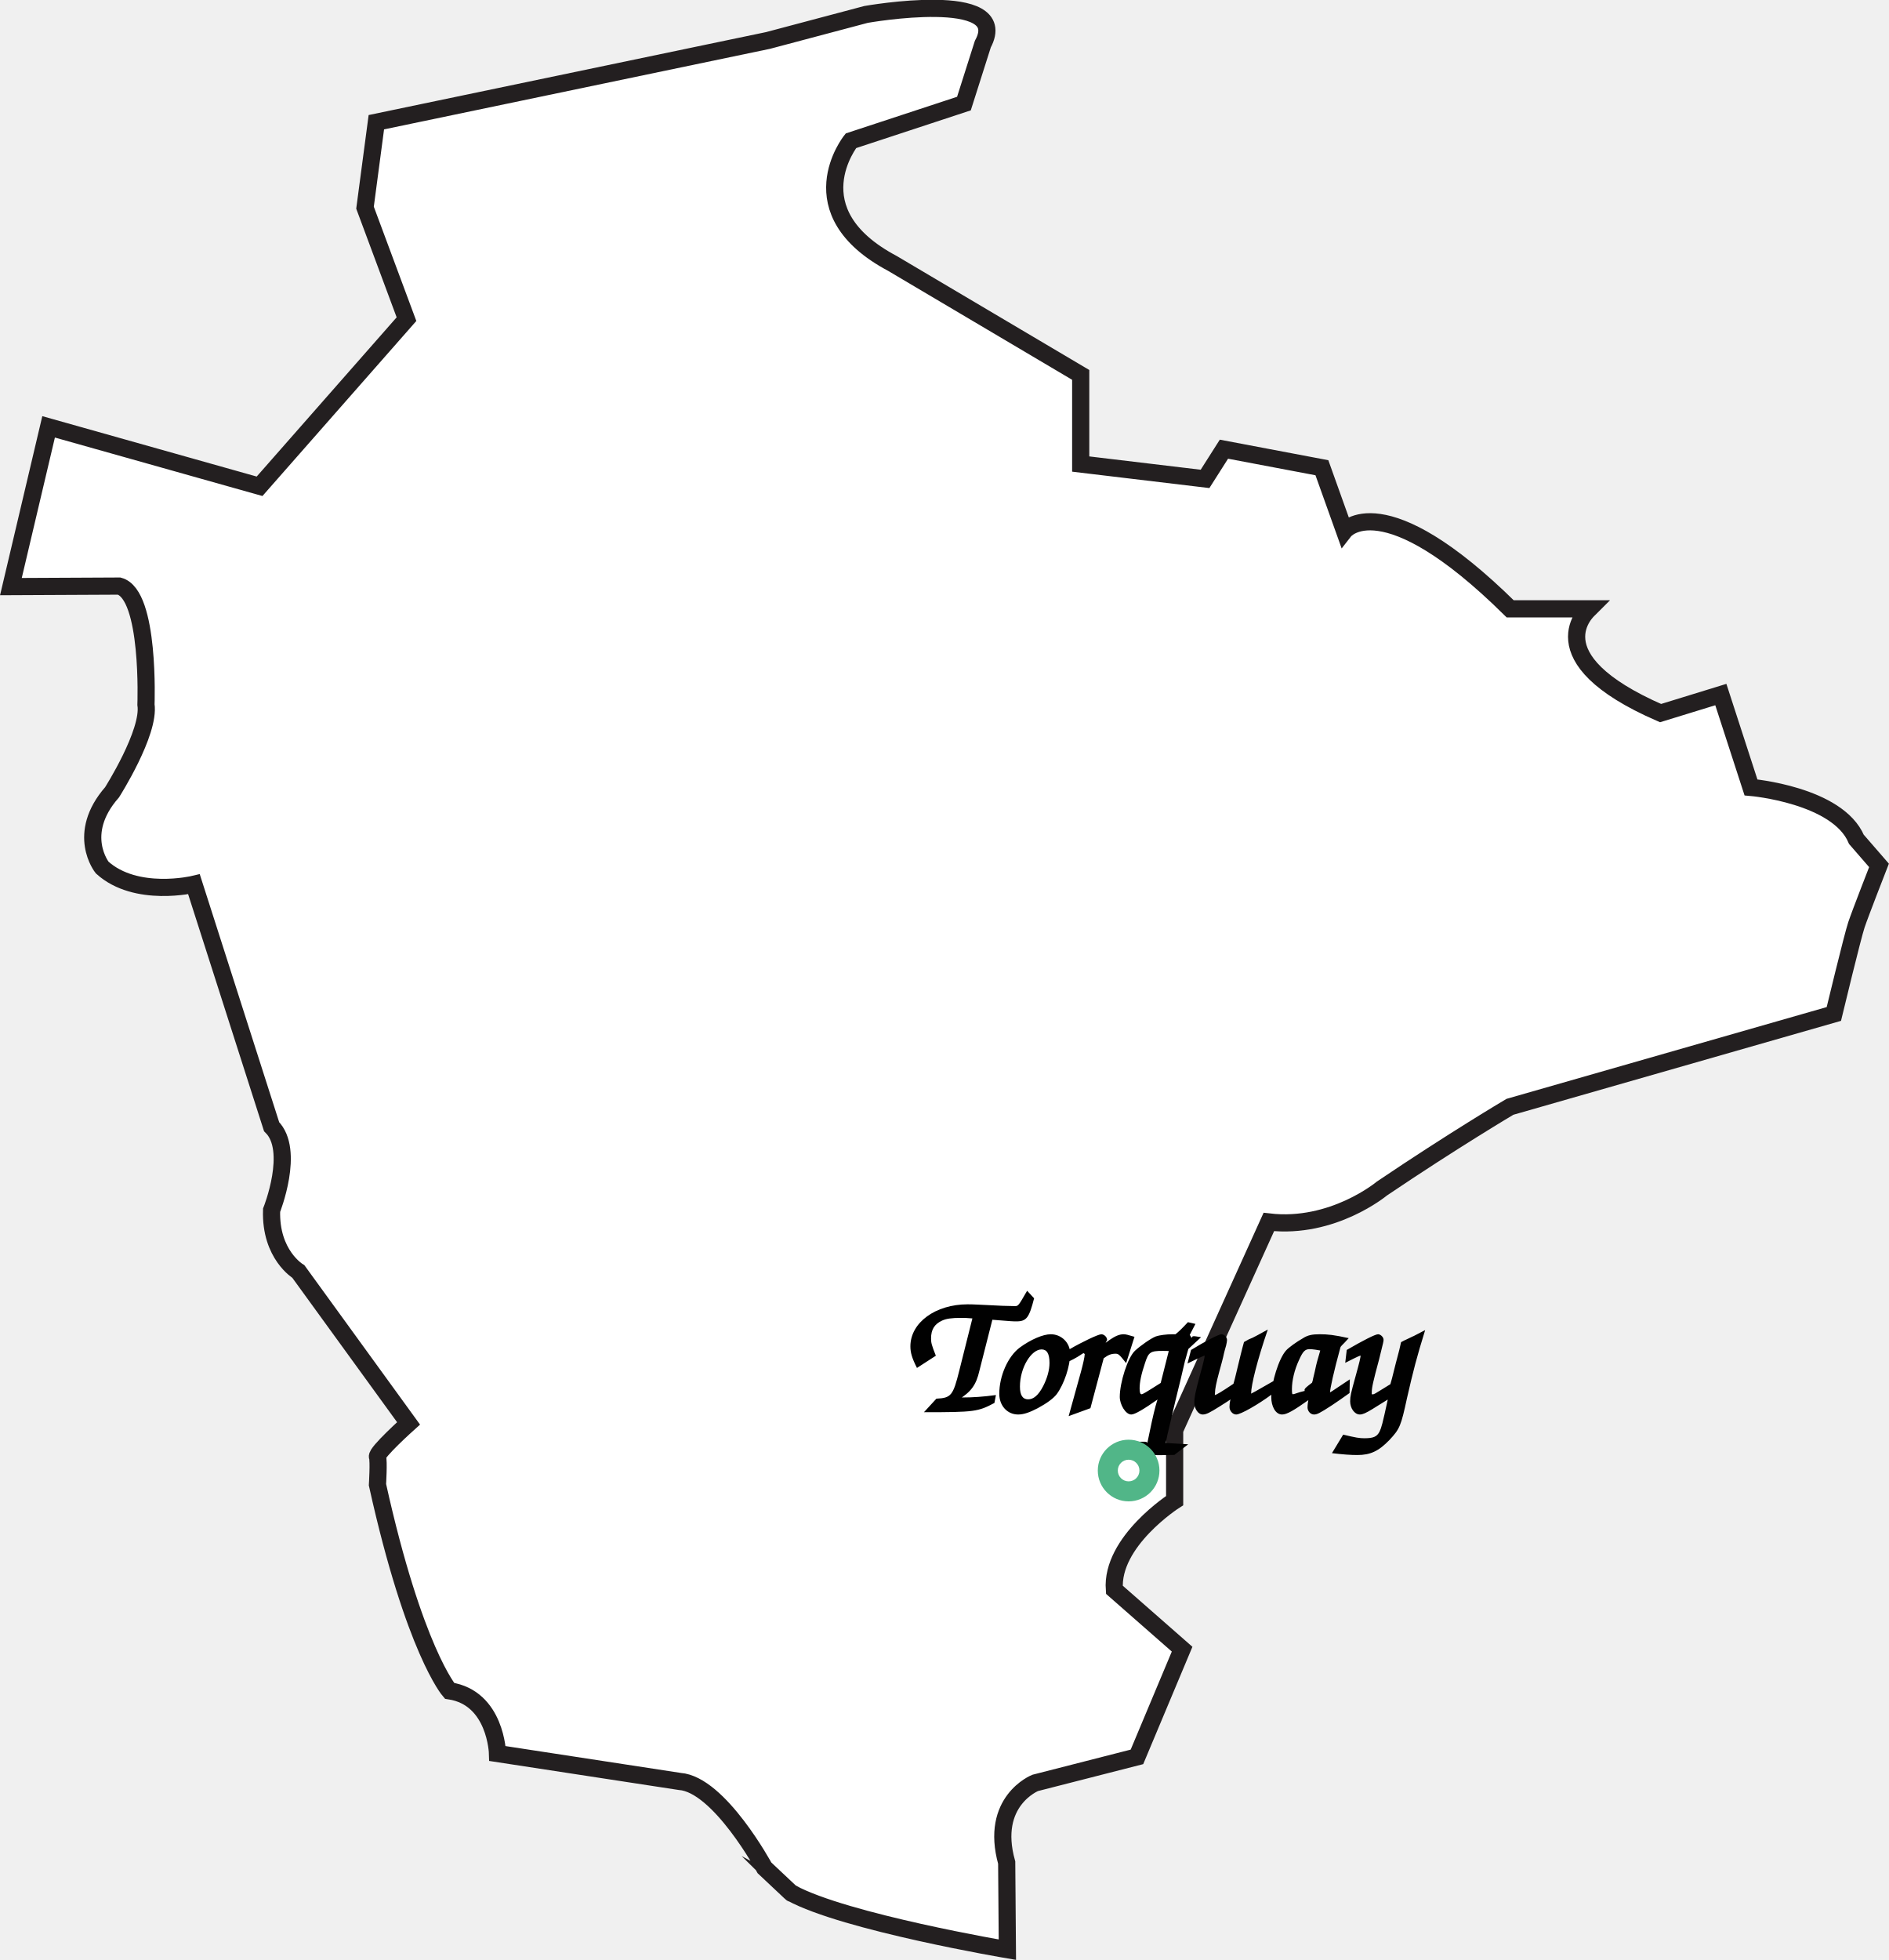
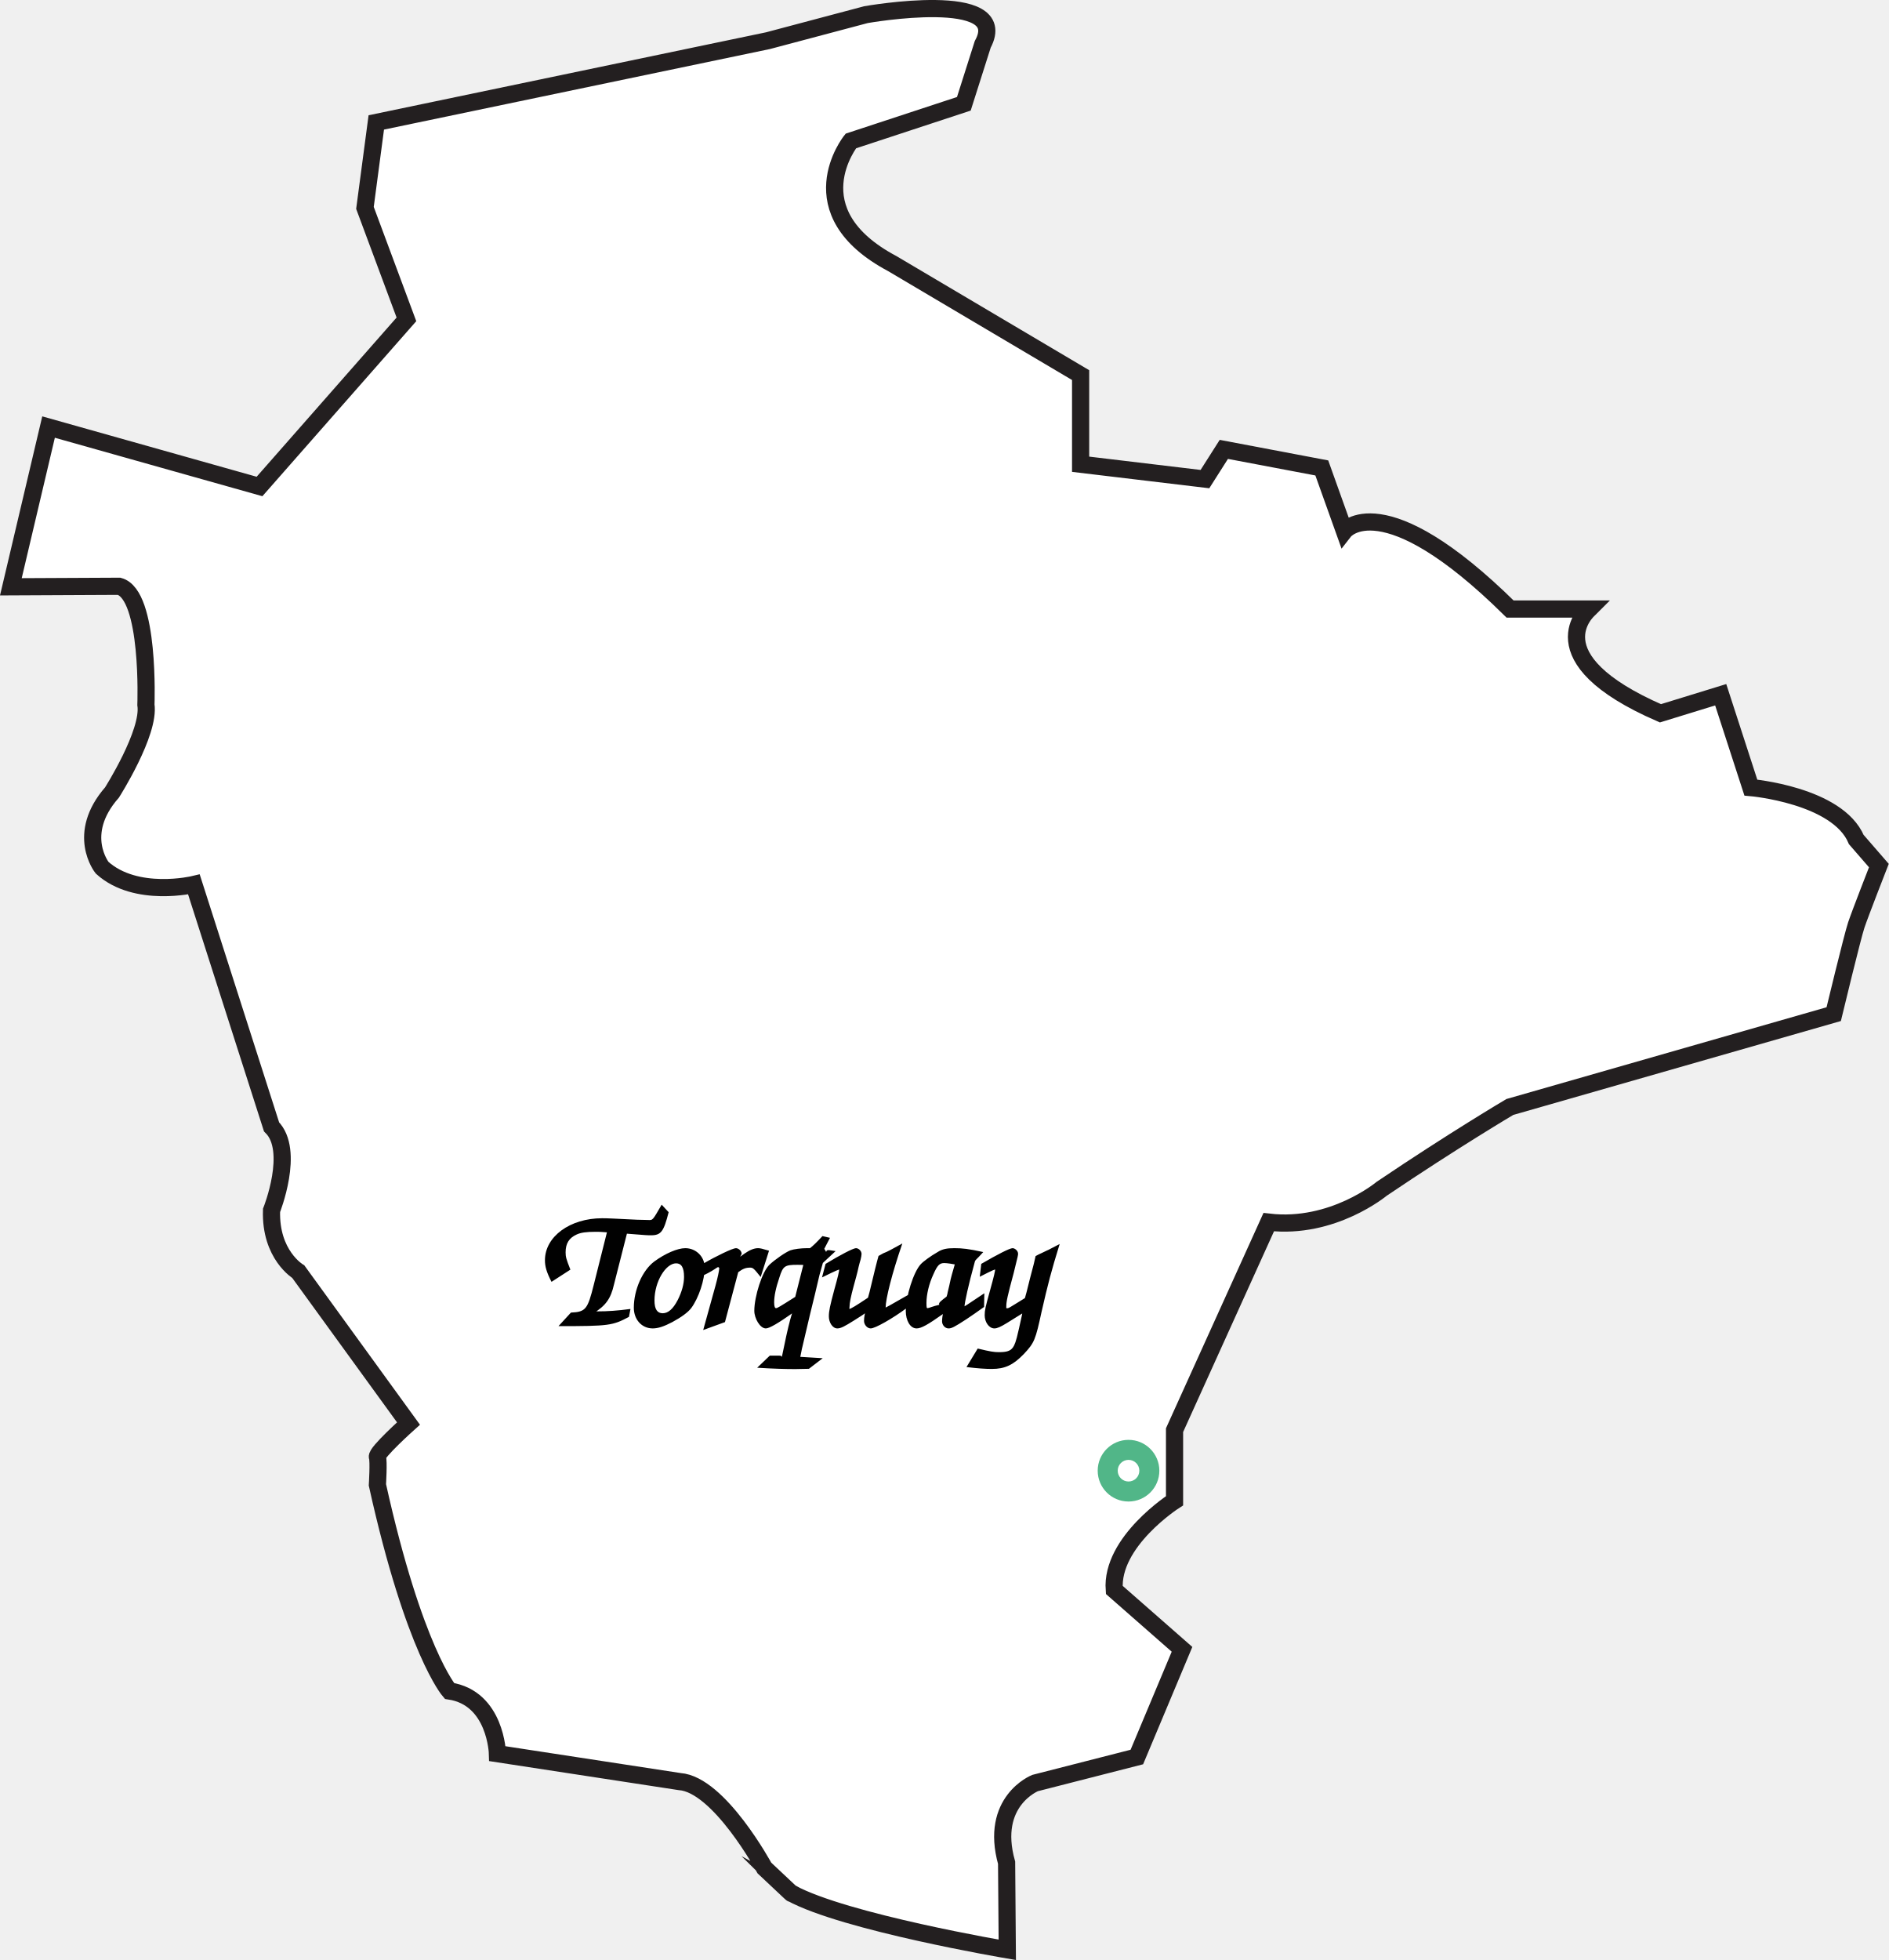
- <svg xmlns="http://www.w3.org/2000/svg" id="Layer_1" data-name="Layer 1" viewBox="0 0 219.98 228.21">
+ <svg xmlns="http://www.w3.org/2000/svg" id="Layer_1" data-name="Layer 1" viewBox="0 0 219.976 228.221">
  <defs>
    <style>
      .cls-1 {
        stroke: #231f20;
        stroke-miterlimit: 10;
        stroke-width: 2px;
      }

      .cls-1, .cls-2 {
        fill: #fff;
      }

      .cls-3, .cls-4 {
        isolation: isolate;
      }

      .cls-5 {
        fill: #51b688;
      }

      .cls-4 {
        fill: #010101;
        font-family: ComicSansMS-Bold, 'Comic Sans MS';
        font-size: 20.11px;
        font-weight: 700;
      }
    </style>
  </defs>
-   <path class="cls-1" d="m185.06,70.92s-6.58,5.63,8.33,12.11l7.02-2.16,3.51,10.81s10.09.87,12.28,6.05l2.63,3.03s-2.2,5.63-2.63,6.92c-.44,1.3-2.63,10.38-2.63,10.38l-37.72,10.81s-6.58,3.89-14.92,9.52c0,0-5.7,4.76-13.16,3.89l-10.97,24.22v8.22s-7.45,4.76-7.02,10.38l7.89,6.92-5.26,12.54-11.85,3.03s-5.33,2.11-3.32,9.28l.08,10.14s-18.92-3.2-25.17-6.61c0,0,.66.65-3.12-2.92,0,0-5.26-9.73-9.87-10.06l-21.22-3.25s-.17-6.49-5.59-7.3c0,0-4.11-4.7-8.39-24,0,0,.17-2.76,0-3.25s3.62-3.89,3.62-3.89l-12.83-17.68s-3.29-1.95-3.12-7.14c0,0,2.79-6.98,0-9.73l-9.04-28.22s-6.74,1.62-10.69-1.95c0,0-3.12-3.89,1.15-8.76,0,0,4.44-6.98,3.95-10.22,0,0,.49-12.81-3.12-13.79l-12.61.06,4.39-18.6,24.57,6.92,17.11-19.46-4.83-12.98,1.32-9.95,45.62-9.52,11.41-3.03s17.11-3.03,13.6,3.46l-2.2,6.92-13.16,4.33s-6.58,8.22,4.83,14.28l21.93,12.98v10.38l14.48,1.73,2.2-3.46,11.41,2.16,2.63,7.35s4.39-5.63,19.3,9.08h9.21,0Z" />
+   <path class="cls-1" d="m185.055,70.946s-6.58,5.63,8.33,12.11l7.02-2.16,3.51,10.81s10.09.87,12.28,6.05l2.63,3.03s-2.2,5.63-2.63,6.92c-.44,1.3-2.63,10.38-2.63,10.38l-37.72,10.81s-6.58,3.89-14.92,9.52c0,0-5.7,4.76-13.16,3.89l-10.97,24.22v8.22s-7.45,4.76-7.02,10.38l7.89,6.92-5.26,12.54-11.85,3.03s-5.33,2.11-3.32,9.28l.08,10.14s-18.92-3.2-25.17-6.61c0,0,.66.65-3.12-2.92,0,0-5.26-9.73-9.87-10.06l-21.22-3.25s-.17-6.49-5.59-7.3c0,0-4.11-4.7-8.39-24,0,0,.17-2.76,0-3.25s3.62-3.89,3.62-3.89l-12.83-17.68s-3.29-1.95-3.12-7.14c0,0,2.79-6.98,0-9.73l-9.04-28.22s-6.74,1.62-10.69-1.95c0,0-3.12-3.89,1.15-8.76,0,0,4.44-6.98,3.95-10.22,0,0,.49-12.81-3.12-13.79l-12.61.06,4.39-18.6,24.57,6.92,17.11-19.46-4.83-12.98,1.32-9.95,45.62-9.52,11.41-3.03s17.11-3.03,13.6,3.46l-2.2,6.92-13.16,4.33s-6.58,8.22,4.83,14.28l21.93,12.98v10.38l14.48,1.73,2.2-3.46,11.41,2.16,2.63,7.35s4.39-5.63,19.3,9.08h9.21l-.03.03Z" />
  <g class="cls-3">
-     <text class="cls-4" transform="translate(104.83 164.43) scale(1.02 1)">
+     <text class="cls-4" transform="translate(62.272 154.414) scale(1.02 1)">
      <tspan x="0" y="0">Torquay</tspan>
    </text>
  </g>
  <g>
-     <circle class="cls-5" cx="131.44" cy="171.22" r="3.59" />
-     <circle class="cls-2" cx="131.44" cy="171.22" r="1.26" />
+     <circle class="cls-5" cx="131.435" cy="171.246" r="3.59" />
+     <circle class="cls-2" cx="131.435" cy="171.246" r="1.26" />
  </g>
</svg>
